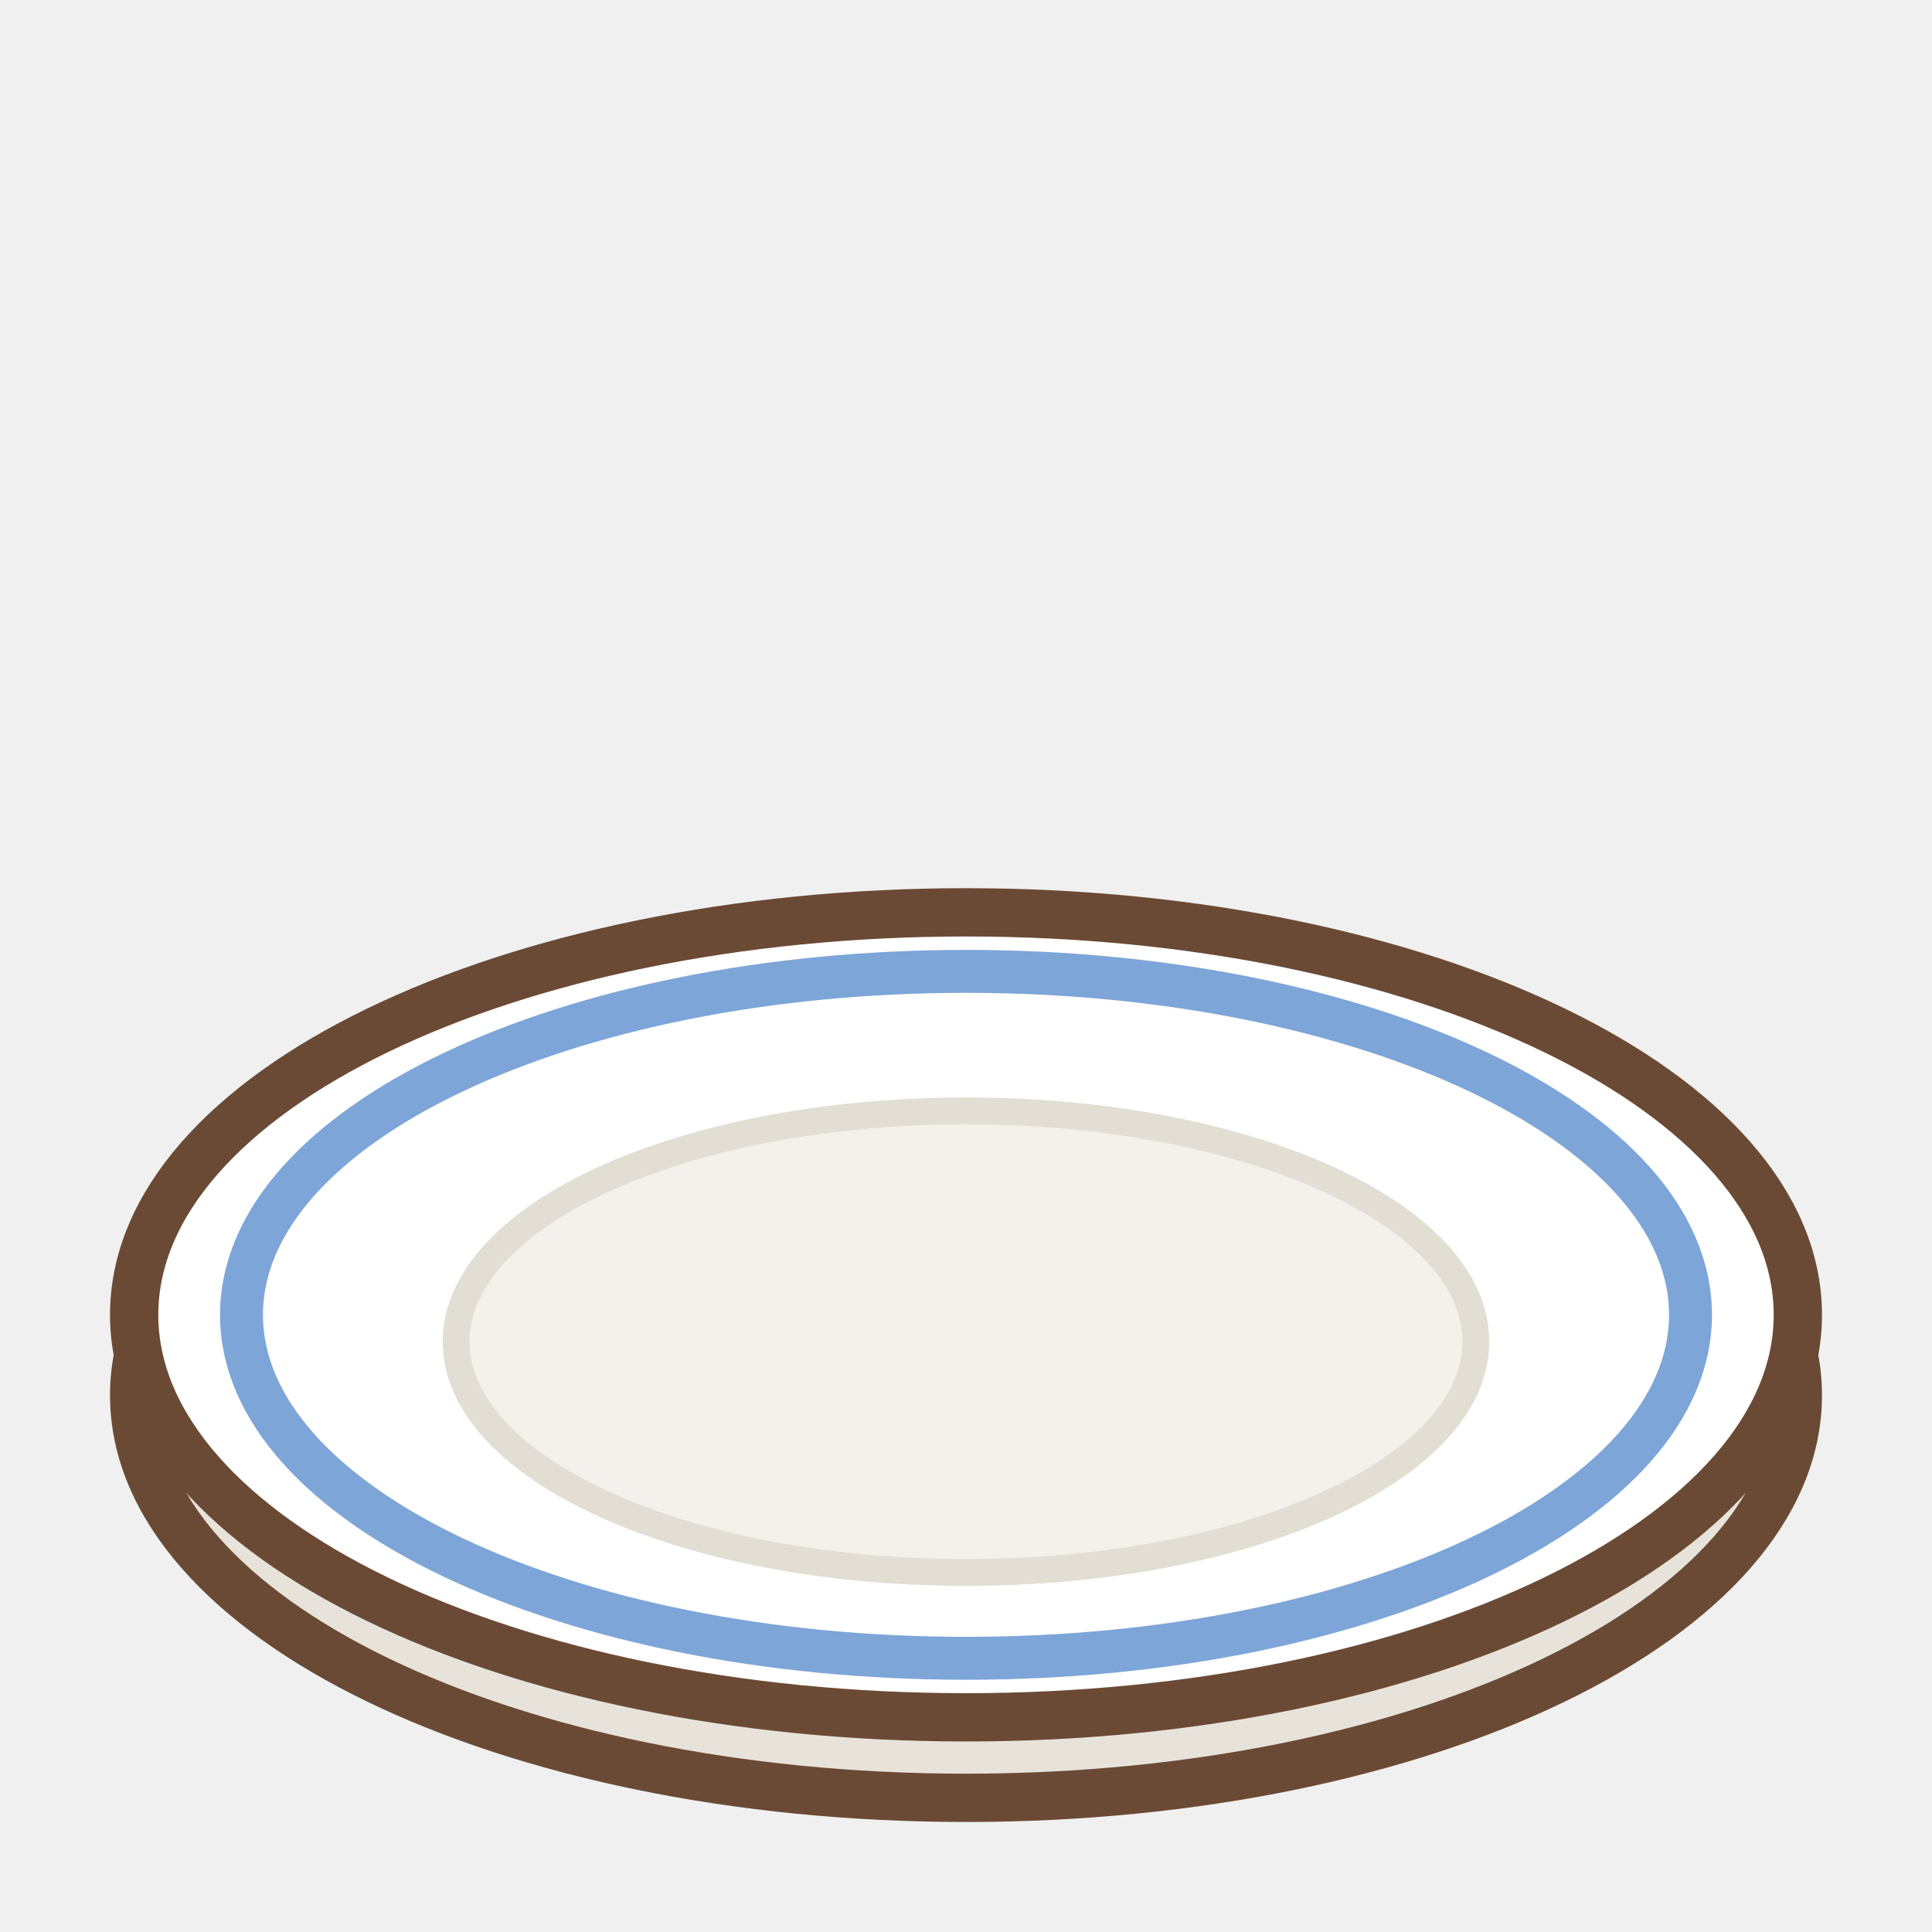
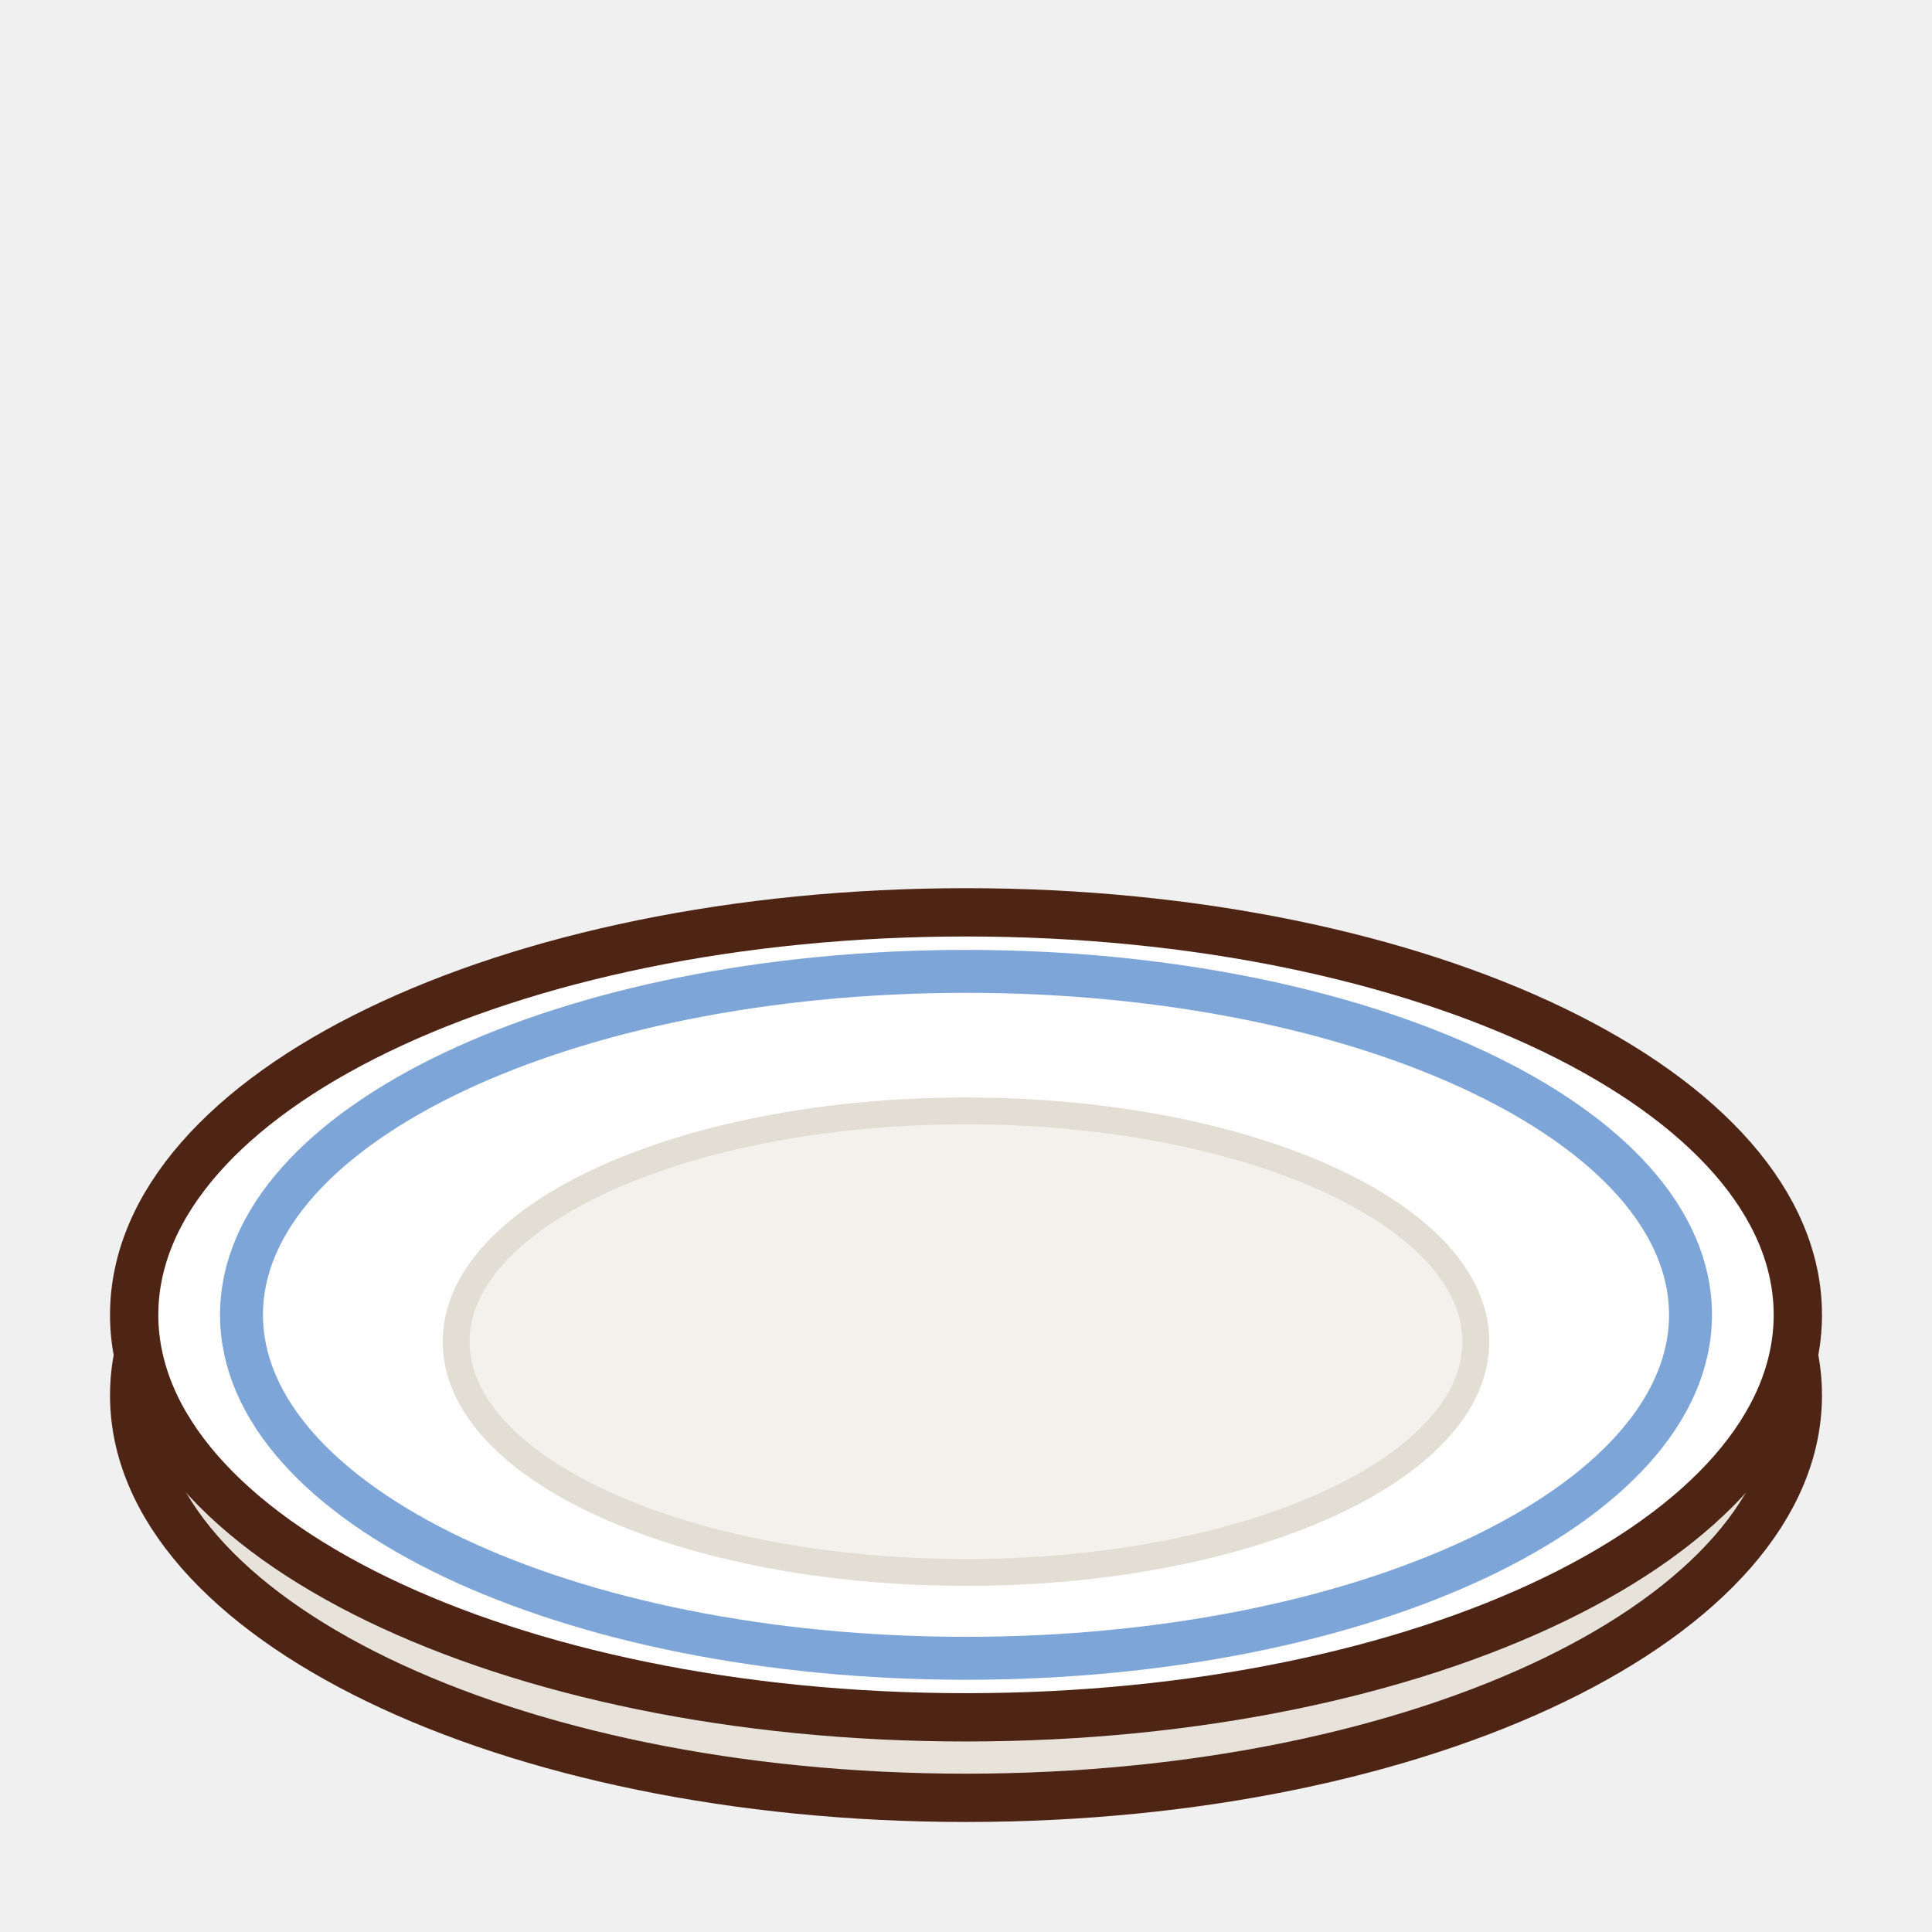
<svg xmlns="http://www.w3.org/2000/svg" width="1024" height="1024" viewBox="761 420.3 72 72">
  <g transform="translate(797 474.3)">
    <ellipse cx="0" cy="0" rx="27" ry="10.385" fill="rgba(90,55,30,0.18)" />
-     <ellipse cx="0" cy="-2" rx="31" ry="15" fill="#E7E3DA" stroke="#6B4A35" stroke-width="1.8" stroke-linejoin="round" stroke-linecap="round" />
-     <ellipse cx="0" cy="-5" rx="31" ry="15" fill="#FFFFFF" stroke="#6B4A35" stroke-width="1.8" stroke-linejoin="round" stroke-linecap="round" />
+     <ellipse cx="0" cy="-2" rx="31" ry="15" fill="#E7E3DA" stroke="#4E2414" stroke-width="1.8" stroke-linejoin="round" stroke-linecap="round" />
+     <ellipse cx="0" cy="-5" rx="31" ry="15" fill="#FFFFFF" stroke="#4E2414" stroke-width="1.8" stroke-linejoin="round" stroke-linecap="round" />
    <ellipse cx="0" cy="-5" rx="27" ry="12.8" fill="none" stroke="#7DA5D8" stroke-width="1.6" />
    <ellipse cx="0" cy="-4" rx="19" ry="8.6" fill="#F3F1EC" stroke="#E2DED4" stroke-width="1" />
  </g>
</svg>
